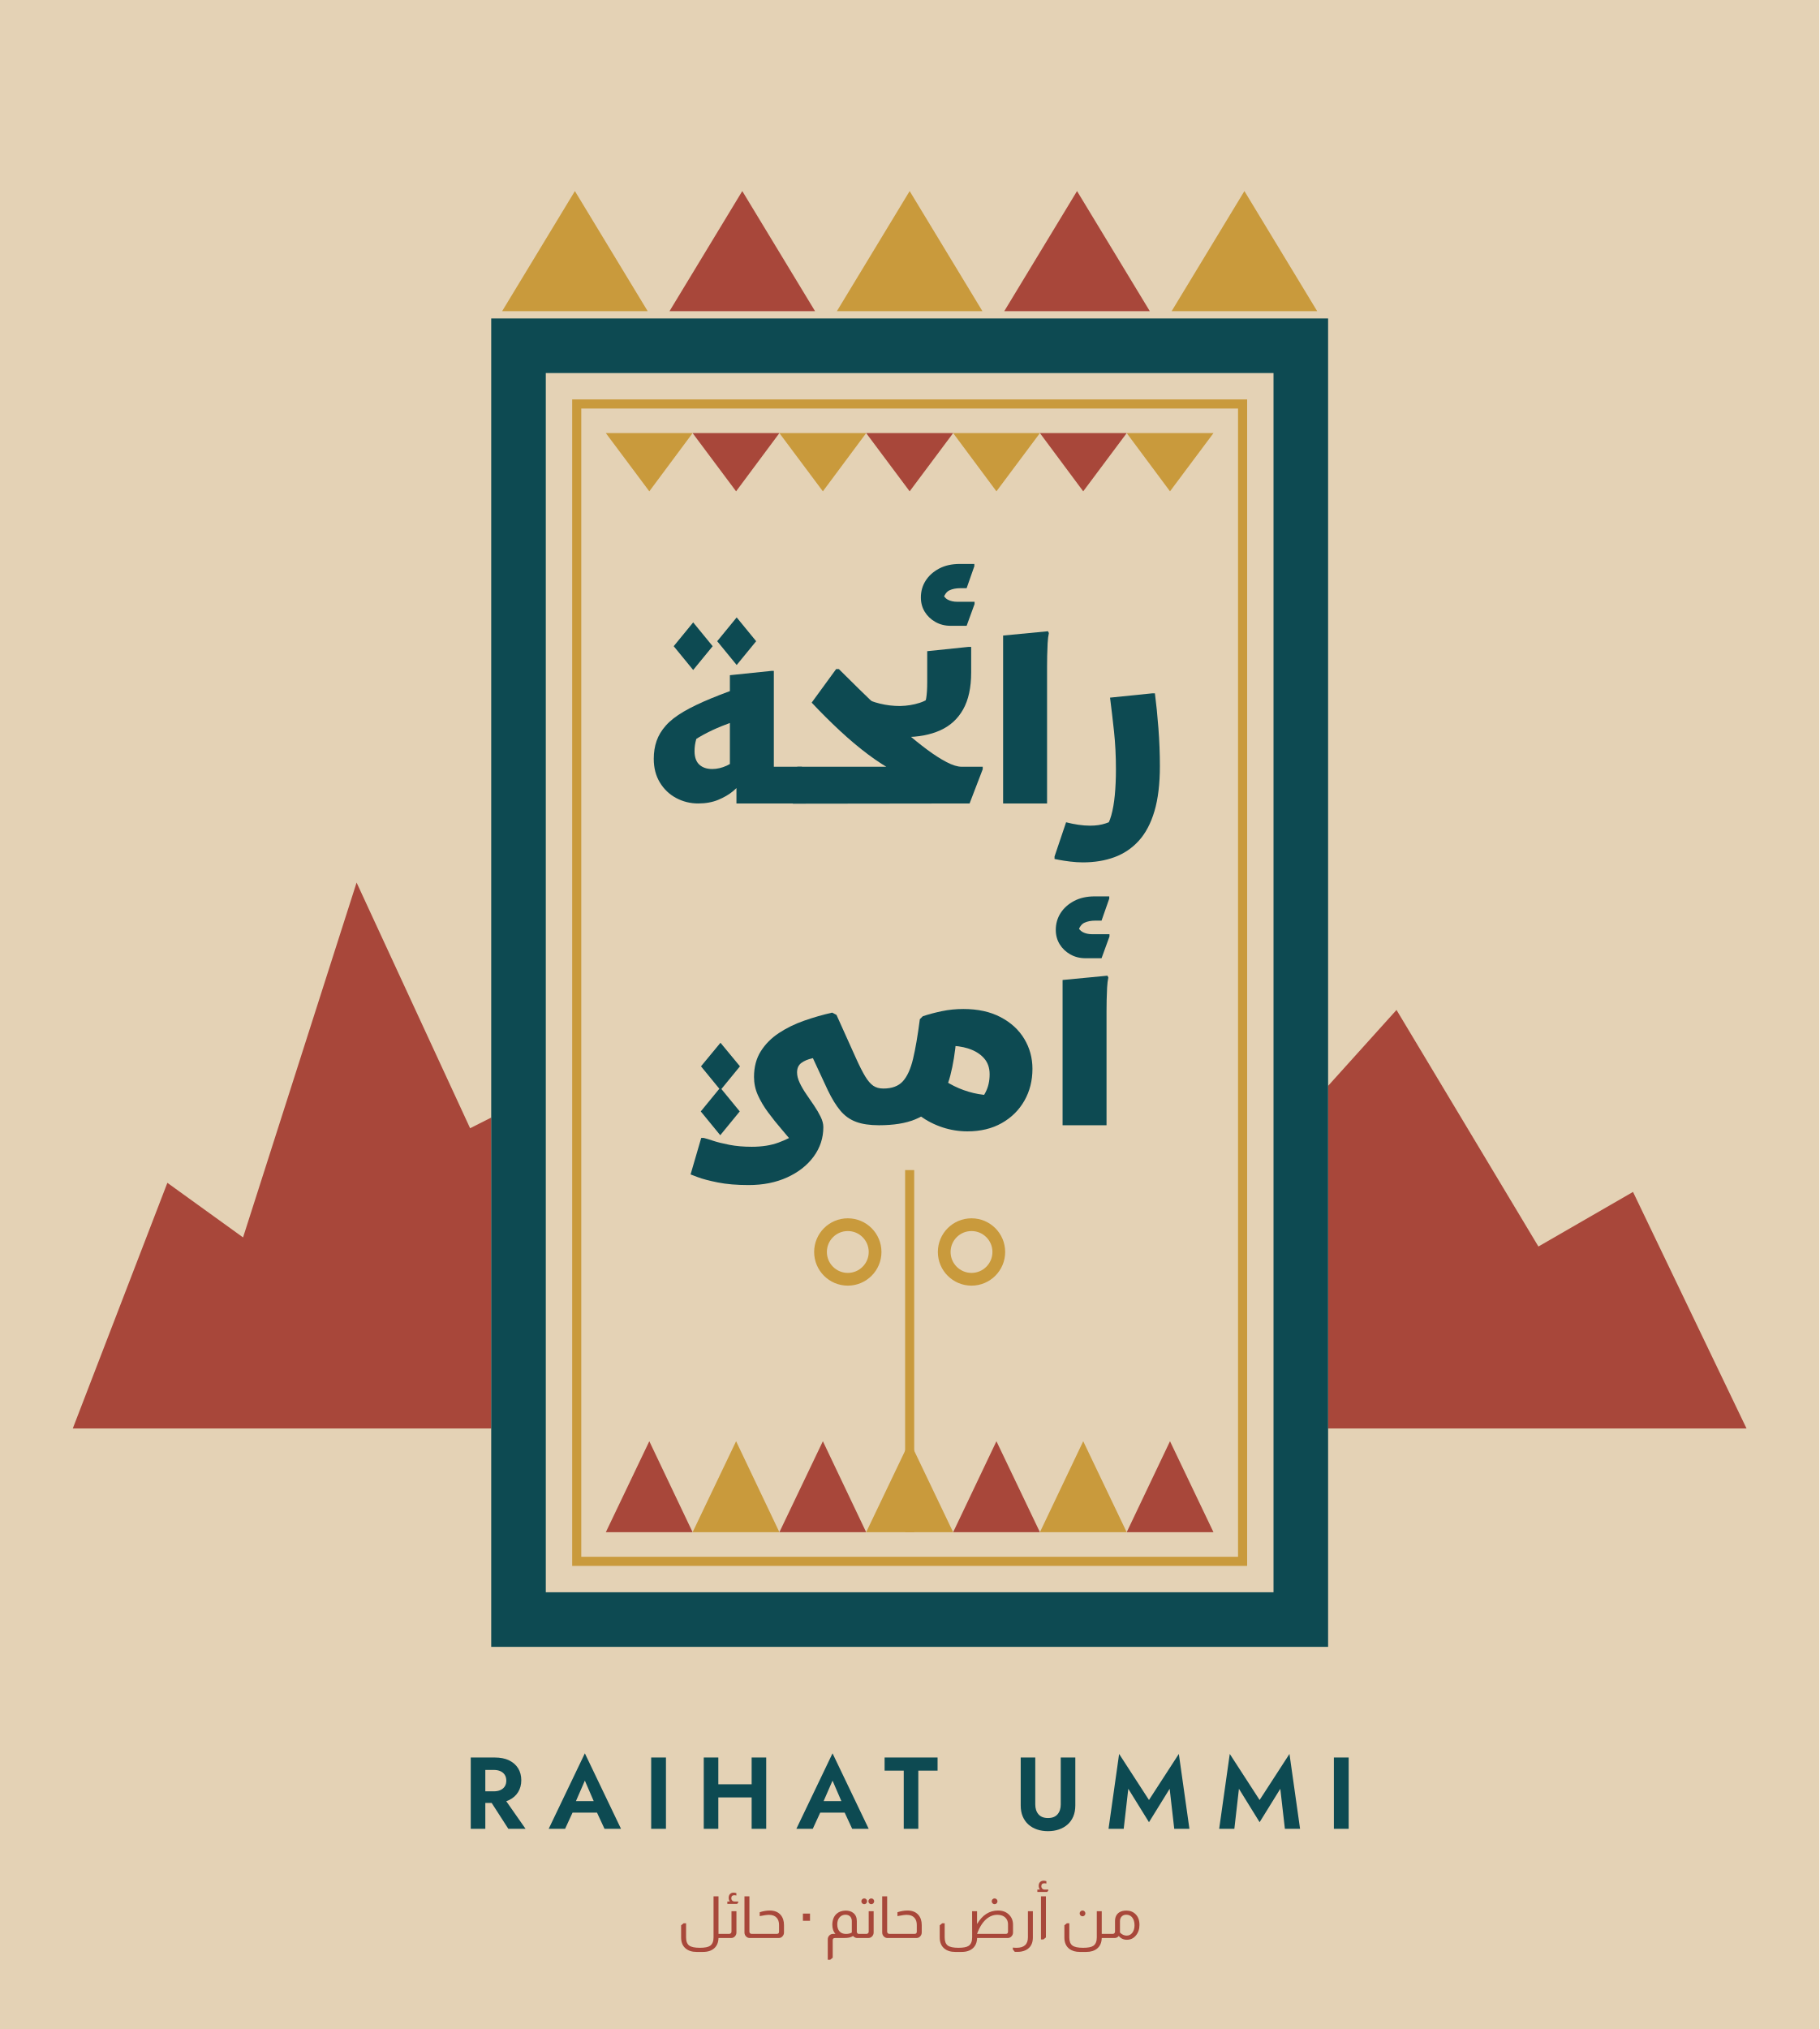
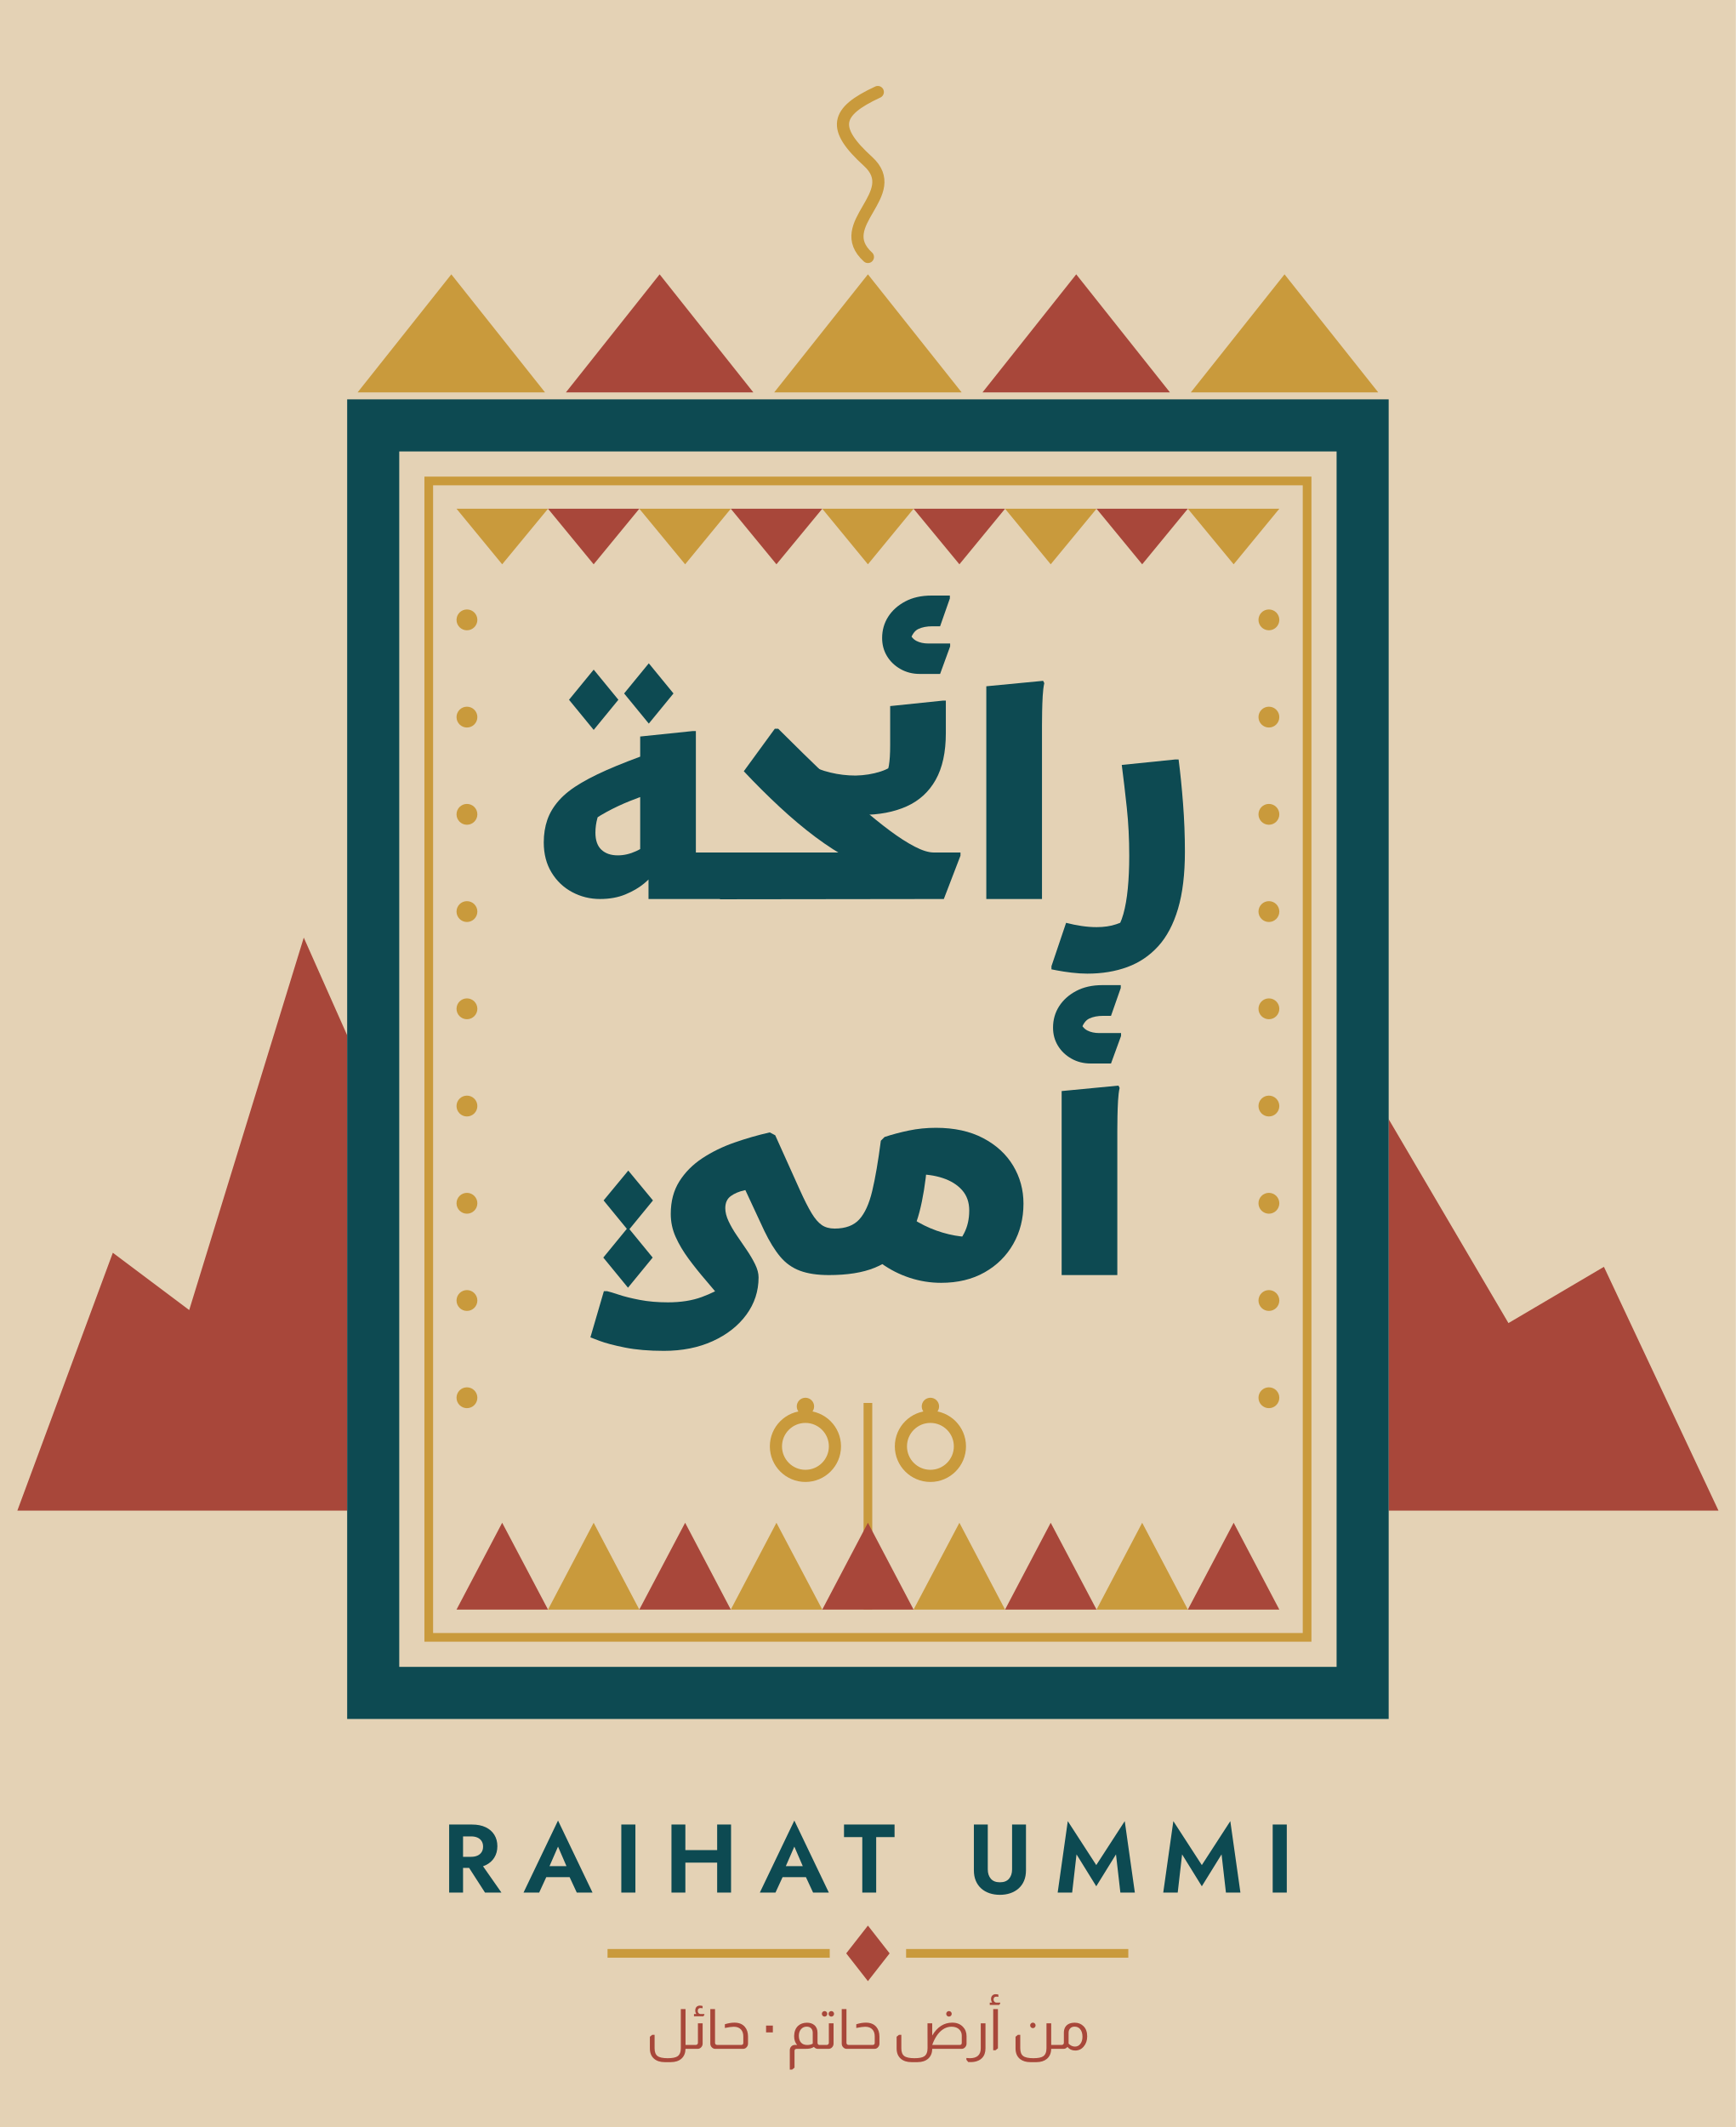
- <svg xmlns="http://www.w3.org/2000/svg" viewBox="0 0 1000 1115" width="1000" height="1115">
-   <rect width="1000" height="1115" fill="#E4D2B5" />
-   <polygon points="40.0,785.0 92.0,650.0 133.6,680.0 196.0,485.0 258.4,620.0 300.0,599.0 367.6,509.0 445.6,665.0 497.6,629.0 560.0,785.0" fill="#A8473A" />
-   <polygon points="440.0,785.0 492.0,672.5 533.6,697.5 596.0,535.0 658.4,647.5 700.0,630.0 767.6,555.0 845.6,685.0 897.6,655.0 960.0,785.0" fill="#A8473A" />
-   <rect x="270.0" y="175" width="460" height="730" fill="#E4D2B5" />
-   <polygon points="276.0,171.0 356.0,171.0 316.0,105.0" fill="#C99A3C" />
-   <polygon points="368.0,171.0 448.0,171.0 408.0,105.0" fill="#A8473A" />
-   <polygon points="460.0,171.0 540.0,171.0 500.0,105.0" fill="#C99A3C" />
-   <polygon points="552.0,171.0 632.0,171.0 592.0,105.0" fill="#A8473A" />
-   <polygon points="644.0,171.0 724.0,171.0 684.0,105.0" fill="#C99A3C" />
-   <rect x="285" y="190.0" width="430" height="700" fill="none" stroke="#0D4A52" stroke-width="30" />
-   <rect x="317" y="222" width="366" height="636" fill="none" stroke="#C99A3C" stroke-width="5" />
-   <polygon points="333.0,238.0 380.7,238.0 356.9,270.0" fill="#C99A3C" />
-   <polygon points="380.7,238.0 428.4,238.0 404.6,270.0" fill="#A8473A" />
-   <polygon points="428.4,238.0 476.1,238.0 452.3,270.0" fill="#C99A3C" />
-   <polygon points="476.1,238.0 523.9,238.0 500.0,270.0" fill="#A8473A" />
-   <polygon points="523.9,238.0 571.6,238.0 547.7,270.0" fill="#C99A3C" />
-   <polygon points="571.6,238.0 619.3,238.0 595.4,270.0" fill="#A8473A" />
-   <polygon points="619.3,238.0 667.0,238.0 643.1,270.0" fill="#C99A3C" />
-   <path d="M408.285 414.63Q403.553 418.864 399.506 420.732Q395.458 422.6 391.474 422.6Q386.991 422.6 384.375 420.172Q381.76 417.743 381.76 412.762Q381.76 409.525 382.632 406.411Q383.504 403.298 385.247 400.808L376.779 410.272Q381.511 406.536 386.555 403.796Q391.598 401.057 396.766 399.002Q401.934 396.947 407.04 395.204L412.519 375.777Q400.066 380.011 390.975 383.747Q381.885 387.483 375.721 391.094Q369.557 394.706 366.008 398.691Q362.458 402.675 360.902 407.158Q359.345 411.642 359.345 416.996Q359.345 424.468 362.708 430.009Q366.07 435.551 371.674 438.54Q377.277 441.528 383.753 441.528Q389.979 441.528 394.774 439.536Q399.568 437.543 402.806 434.866Q406.043 432.189 407.413 429.823ZM438.296 441.528 440.787 439.038V421.355H415.508L425.345 431.068V368.679H423.975L401.187 371.045V429.574L404.798 423.721V441.528ZM404.923 365.442 394.213 352.366 404.923 339.291 415.632 352.366ZM381.013 368.181 370.304 355.106 381.013 342.03 391.723 355.106Z" fill="#0D4A52" />
-   <path d="M528.579 421.355H540.16V422.725L532.938 441.528L435.806 441.653V423.845L438.296 421.355H496.949L491.968 424.094Q484.87 420.358 477.211 414.63Q469.553 408.902 461.645 401.555Q453.738 394.208 446.142 386.113L459.591 367.683H461.085Q465.942 372.54 471.919 378.392Q477.896 384.245 484.309 390.285Q490.723 396.325 497.198 401.928Q503.674 407.532 509.526 411.891Q515.379 416.249 520.298 418.802Q525.217 421.355 528.579 421.355Z" fill="#0D4A52" />
-   <path d="M483.625 402.8 474.16 383.0Q478.27 385.366 483.687 386.674Q489.104 387.981 494.708 387.981Q500.436 387.857 505.479 386.238Q510.523 384.619 513.387 381.257L513.511 389.475L506.04 388.977Q508.53 386.985 509.091 383.685Q509.651 380.385 509.651 374.906V357.845L532.44 355.479H533.809V369.551Q533.809 382.004 529.389 389.849Q524.968 397.694 516.749 401.368Q508.53 405.042 497.323 405.042Q493.96 405.042 490.598 404.419Q487.236 403.796 483.625 402.8ZM506.164 328.332Q506.164 323.226 508.779 319.117Q511.394 315.008 516.189 312.455Q520.983 309.902 527.583 309.902H535.553V311.147L531.319 323.226H527.957Q524.345 323.226 521.855 324.409Q519.364 325.592 518.119 329.951L517.745 325.468Q518.866 328.457 521.045 329.577Q523.225 330.698 526.213 330.698H535.677V331.943L531.319 343.898H522.477Q517.87 343.898 514.134 341.781Q510.398 339.664 508.281 336.177Q506.164 332.691 506.164 328.332Z" fill="#0D4A52" />
-   <path d="M551.368 349.253 576.025 346.887 576.523 347.883Q576.025 350.125 575.838 353.487Q575.651 356.849 575.589 360.336Q575.526 363.823 575.526 366.313V441.528H551.368Z" fill="#0D4A52" />
-   <path d="M585.987 451.864Q589.349 452.736 592.711 453.234Q596.074 453.732 599.187 453.732Q604.043 453.732 607.717 452.487Q611.391 451.242 612.76 450.121L607.281 455.6Q609.523 452.736 610.83 448.066Q612.138 443.396 612.76 436.983Q613.383 430.57 613.383 422.725Q613.383 411.766 612.325 401.928Q611.266 392.091 610.145 383.374L633.308 381.008H634.802Q635.923 389.6 636.732 400.123Q637.542 410.645 637.542 420.981Q637.542 435.675 634.553 445.762Q631.564 455.849 625.96 462.013Q620.357 468.177 612.574 471.042Q604.791 473.906 595.202 473.906Q591.964 473.906 588.353 473.47Q584.742 473.034 582.189 472.536Q579.636 472.038 579.636 472.038V470.668Z" fill="#0D4A52" />
-   <path d="M483.064 618.358Q475.592 618.358 470.549 616.491Q465.506 614.623 461.957 610.389Q458.408 606.155 455.045 599.181L441.721 570.54L454.174 580.253Q450.189 580.751 446.515 581.56Q442.842 582.37 440.475 584.113Q438.109 585.857 438.109 589.343Q438.109 591.958 439.542 595.009Q440.974 598.06 443.153 601.236Q445.332 604.411 447.449 607.525Q449.566 610.638 451.06 613.689Q452.555 616.74 452.555 619.355Q452.555 628.321 447.262 635.543Q441.97 642.766 432.692 647.0Q423.415 651.234 411.46 651.234Q401.747 651.234 394.587 649.802Q387.426 648.37 383.504 646.875Q379.581 645.381 379.581 645.381L385.434 625.332H386.804Q388.423 625.706 391.972 626.889Q395.521 628.072 401.0 629.13Q406.479 630.189 413.204 630.189Q421.672 630.189 427.898 627.885Q434.125 625.581 437.985 622.842L438.608 631.434Q434.249 625.955 429.953 620.974Q425.657 615.992 422.17 611.26Q418.683 606.528 416.566 601.796Q414.449 597.064 414.449 591.834Q414.449 583.615 418.185 577.7Q421.921 571.785 428.147 567.675Q434.374 563.566 442.032 560.889Q449.691 558.211 457.411 556.468L459.777 557.713L470.487 581.498Q473.351 587.849 475.53 591.46Q477.709 595.072 479.951 596.628Q482.192 598.185 485.555 598.185V615.868ZM396.019 599.057 385.309 585.981 396.019 573.03 406.728 585.981ZM395.894 623.838 385.185 610.762 395.894 597.687 406.604 610.762Z" fill="#0D4A52" />
-   <path d="M529.513 554.475Q541.468 554.475 549.998 558.958Q558.528 563.442 563.011 570.913Q567.494 578.385 567.494 587.351Q567.494 597.064 563.074 604.847Q558.653 612.63 550.621 617.175Q542.589 621.721 531.755 621.721Q524.781 621.721 518.119 619.542Q511.457 617.362 505.666 613.191Q499.875 609.019 495.392 602.668L513.325 588.97Q516.811 592.581 521.855 595.445Q526.898 598.309 532.377 599.928Q537.857 601.547 542.838 601.796Q545.079 601.921 546.138 601.921Q547.196 601.921 547.943 601.796L536.611 608.396Q539.475 604.536 541.717 600.24Q543.958 595.943 543.958 590.34Q543.958 584.985 540.845 581.498Q537.732 578.011 532.44 576.268Q527.147 574.525 520.672 574.649L525.653 570.664Q524.657 582.121 522.353 591.025Q520.049 599.928 515.379 605.968Q510.709 612.008 502.926 615.183Q495.143 618.358 483.064 618.358V600.675L485.555 598.185Q492.653 598.185 496.264 594.2Q499.875 590.215 501.868 581.872Q503.86 573.528 505.604 560.079L507.223 558.46Q512.079 556.842 517.745 555.658Q523.411 554.475 529.513 554.475Z" fill="#0D4A52" />
-   <path d="M584.057 538.536 608.713 536.17 609.211 537.166Q608.713 539.408 608.526 542.77Q608.34 546.132 608.277 549.619Q608.215 553.106 608.215 555.596V618.358H584.057ZM580.321 511.015Q580.321 505.909 582.936 501.8Q585.551 497.691 590.345 495.138Q595.14 492.585 601.74 492.585H609.709V493.83L605.475 505.909H602.113Q598.502 505.909 596.011 507.092Q593.521 508.275 592.275 512.634L591.902 508.151Q593.023 511.14 595.202 512.26Q597.381 513.381 600.37 513.381H609.834V514.626L605.475 526.581H596.634Q592.026 526.581 588.291 524.464Q584.555 522.347 582.438 518.86Q580.321 515.374 580.321 511.015Z" fill="#0D4A52" />
-   <circle cx="466.0" cy="688" r="15" fill="none" stroke="#C99A3C" stroke-width="7" />
-   <circle cx="534.0" cy="688" r="15" fill="none" stroke="#C99A3C" stroke-width="7" />
-   <line x1="500.0" y1="643" x2="500.0" y2="842" stroke="#C99A3C" stroke-width="5" />
-   <polygon points="333.0,842.0 380.7,842.0 356.9,792.0" fill="#A8473A" />
-   <polygon points="380.7,842.0 428.4,842.0 404.6,792.0" fill="#C99A3C" />
-   <polygon points="428.4,842.0 476.1,842.0 452.3,792.0" fill="#A8473A" />
-   <polygon points="476.1,842.0 523.9,842.0 500.0,792.0" fill="#C99A3C" />
-   <polygon points="523.9,842.0 571.6,842.0 547.7,792.0" fill="#A8473A" />
-   <polygon points="571.6,842.0 619.3,842.0 595.4,792.0" fill="#C99A3C" />
-   <polygon points="619.3,842.0 667.0,842.0 643.1,792.0" fill="#A8473A" />
-   <path d="M267.656 986.744 279.416 1005.0H288.88L276.112 986.744ZM258.752 965.8V1005.0H266.76V965.8ZM263.624 972.632H271.408Q273.536 972.632 275.076 973.332Q276.616 974.032 277.456 975.348Q278.296 976.664 278.296 978.512Q278.296 980.36 277.456 981.676Q276.616 982.992 275.076 983.692Q273.536 984.392 271.408 984.392H263.624V990.776H271.912Q276.56 990.776 279.808 989.208Q283.056 987.64 284.792 984.812Q286.528 981.984 286.528 978.288Q286.528 974.536 284.792 971.736Q283.056 968.936 279.808 967.368Q276.56 965.8 271.912 965.8H263.624ZM311.224 996.096H331.944L330.992 989.768H312.176ZM321.472 978.512 327.352 992.12 327.24 994.136 332.28 1005.0H341.352L321.472 963.504L301.592 1005.0H310.608L315.76 993.8L315.592 992.008ZM357.928 965.8V1005.0H366.048V965.8ZM389.456 987.752H418.24V980.528H389.456ZM413.144 965.8V1005.0H421.152V965.8ZM386.824 965.8V1005.0H394.832V965.8ZM447.36 996.096H468.08L467.128 989.768H448.312ZM457.608 978.512 463.488 992.12 463.376 994.136 468.416 1005.0H477.488L457.608 963.504L437.728 1005.0H446.744L451.896 993.8L451.728 992.008ZM486.224 973.024H496.752V1005.0H504.76V973.024H515.344V965.8H486.224ZM561.04 965.8V992.12Q561.04 995.592 562.16 998.224Q563.28 1000.856 565.296 1002.648Q567.312 1004.44 570.056 1005.364Q572.8 1006.288 576.048 1006.288Q579.24 1006.288 581.984 1005.364Q584.728 1004.44 586.772 1002.648Q588.816 1000.856 589.936 998.224Q591.056 995.592 591.056 992.12V965.8H583.048V991.616Q583.048 994.976 581.284 997.02Q579.52 999.064 576.048 999.064Q572.576 999.064 570.812 997.02Q569.048 994.976 569.048 991.616V965.8ZM620.176 982.992 631.544 1001.36 642.912 982.992 645.432 1005.0H653.776L647.952 963.84L631.544 989.152L615.136 963.84L609.312 1005.0H617.656ZM680.992 982.992 692.36 1001.36 703.728 982.992 706.248 1005.0H714.592L708.768 963.84L692.36 989.152L675.952 963.84L670.128 1005.0H678.472ZM733.184 965.8V1005.0H741.304V965.8Z" fill="#0D4A52" />
-   <path d="M394.928 1042.088V1062.728H396.56V1065.0H394.928Q394.832 1068.616 392.592 1070.632Q390.32 1072.648 386.448 1072.648H382.896Q379.088 1072.648 376.816 1070.696Q374.384 1068.616 374.384 1064.712V1058.024L375.76 1056.904H377.104V1064.648Q377.104 1067.848 378.784 1069.112Q380.464 1070.376 384.656 1070.376Q388.656 1070.376 390.288 1069.288Q392.208 1067.976 392.208 1064.648V1042.088ZM401.168 1044.936Q400.528 1044.104 400.528 1042.92Q400.528 1041.608 401.248 1040.84Q401.968 1040.072 403.216 1040.072Q403.952 1040.072 404.752 1040.328V1041.64Q404.144 1041.48 403.6 1041.48Q401.968 1041.48 401.968 1043.176Q401.968 1043.816 402.352 1044.328Q402.864 1044.936 403.728 1044.936H405.776V1045.48L405.168 1046.248H399.792V1044.936ZM404.784 1050.28V1061.96Q404.784 1063.144 404.016 1064.008Q403.152 1065.0 401.872 1065.0H396.304V1062.728H400.848Q401.392 1062.728 401.744 1062.344Q402.064 1062.024 402.064 1061.512V1050.28ZM411.92 1042.088V1061.512Q411.92 1062.024 412.24 1062.376Q412.592 1062.728 413.136 1062.728H413.552V1065.0H412.08Q411.056 1065.0 410.288 1064.328Q409.2 1063.4 409.2 1061.96V1042.088ZM417.584 1050.824Q420.528 1049.896 423.088 1049.896Q427.056 1049.896 429.136 1052.36Q430.928 1054.472 430.928 1057.896V1061.96Q430.928 1063.048 430.256 1063.88Q429.424 1065.0 428.048 1065.0H413.328V1062.728H426.992Q428.208 1062.728 428.208 1061.512V1057.8Q428.208 1055.304 426.896 1053.864Q425.456 1052.264 422.704 1052.264Q421.04 1052.264 417.584 1052.968ZM445.232 1051.592V1055.528H441.328V1051.592ZM459.216 1062.728Q457.488 1060.904 457.488 1057.576Q457.584 1053.8 459.76 1051.752Q461.68 1049.992 464.816 1049.928Q467.44 1049.928 469.04 1051.24Q470.96 1052.776 470.96 1055.72V1061.512Q470.96 1062.088 471.28 1062.408Q471.536 1062.696 471.888 1062.728H471.984V1065.0H471.184Q470.64 1065.0 470.16 1064.808Q469.456 1064.584 468.88 1063.88Q468.016 1064.456 466.864 1064.744Q465.776 1065.0 463.6 1065.0H458.928Q457.712 1065.0 457.712 1066.216V1075.816L456.336 1076.936H454.992V1065.736Q454.992 1064.424 455.92 1063.528Q456.784 1062.728 457.904 1062.728ZM468.208 1055.72Q468.208 1054.28 467.408 1053.288Q466.448 1052.2 464.752 1052.2Q462.736 1052.2 461.472 1053.656Q460.208 1055.112 460.208 1057.448Q460.208 1059.976 461.456 1061.368Q462.704 1062.76 465.008 1062.76Q466.96 1062.76 468.208 1061.992ZM475.024 1043.24Q475.696 1043.24 476.144 1043.704Q476.592 1044.168 476.592 1044.808Q476.592 1045.48 476.144 1045.944Q475.696 1046.408 475.024 1046.408Q474.384 1046.408 473.92 1045.944Q473.456 1045.48 473.456 1044.808Q473.456 1044.168 473.92 1043.704Q474.384 1043.24 475.024 1043.24ZM478.928 1043.24Q479.568 1043.24 480.032 1043.704Q480.496 1044.168 480.496 1044.808Q480.496 1045.48 480.032 1045.944Q479.568 1046.408 478.928 1046.408Q478.256 1046.408 477.792 1045.944Q477.328 1045.48 477.328 1044.808Q477.328 1044.168 477.792 1043.704Q478.256 1043.24 478.928 1043.24ZM480.208 1050.28V1061.96Q480.208 1063.144 479.44 1064.008Q478.576 1065.0 477.296 1065.0H471.728V1062.728H476.272Q476.816 1062.728 477.168 1062.344Q477.488 1062.024 477.488 1061.512V1050.28ZM487.632 1042.088V1061.512Q487.632 1062.024 487.952 1062.376Q488.304 1062.728 488.848 1062.728H489.264V1065.0H487.792Q486.768 1065.0 486.0 1064.328Q484.912 1063.4 484.912 1061.96V1042.088ZM493.296 1050.824Q496.24 1049.896 498.8 1049.896Q502.768 1049.896 504.848 1052.36Q506.64 1054.472 506.64 1057.896V1061.96Q506.64 1063.048 505.968 1063.88Q505.136 1065.0 503.76 1065.0H489.04V1062.728H502.704Q503.92 1062.728 503.92 1061.512V1057.8Q503.92 1055.304 502.608 1053.864Q501.168 1052.264 498.416 1052.264Q496.752 1052.264 493.296 1052.968ZM546.672 1043.24Q547.344 1043.24 547.808 1043.704Q548.272 1044.168 548.272 1044.808Q548.272 1045.48 547.808 1045.944Q547.344 1046.408 546.672 1046.408Q546.032 1046.408 545.568 1045.944Q545.104 1045.48 545.104 1044.808Q545.104 1044.168 545.568 1043.704Q546.032 1043.24 546.672 1043.24ZM537.04 1057.32Q541.424 1049.896 548.592 1049.896Q552.4 1049.896 554.704 1052.264Q556.816 1054.408 556.816 1057.704V1061.96Q556.816 1063.208 555.984 1064.072Q555.152 1065.0 553.936 1065.0H537.072Q536.976 1068.616 534.736 1070.632Q532.464 1072.648 528.592 1072.648H525.04Q521.232 1072.648 518.96 1070.696Q516.528 1068.616 516.528 1064.712V1058.024L517.904 1056.904H519.248V1064.648Q519.248 1067.848 520.928 1069.112Q522.608 1070.376 526.832 1070.376Q530.8 1070.376 532.432 1069.288Q534.352 1067.976 534.352 1064.648L534.32 1050.28H537.04ZM554.064 1057.416Q554.064 1055.368 552.784 1053.992Q551.152 1052.232 548.144 1052.232Q545.392 1052.232 542.992 1053.928Q539.28 1056.552 537.04 1062.728H552.88Q554.064 1062.728 554.064 1061.512ZM567.728 1050.28V1064.712Q567.728 1068.264 565.712 1070.312Q564.144 1071.912 561.488 1072.424Q560.464 1072.616 559.248 1072.616Q558.48 1072.616 557.776 1072.584L556.72 1071.272V1070.248Q557.648 1070.376 558.736 1070.376Q565.008 1070.376 565.008 1064.616V1050.28ZM571.6 1038.376Q570.928 1037.512 570.928 1036.264Q570.928 1035.016 571.664 1034.264Q572.4 1033.512 573.616 1033.512Q574.384 1033.512 575.152 1033.768V1035.08Q574.576 1034.92 574.032 1034.92Q572.368 1034.92 572.368 1036.616Q572.368 1037.224 572.784 1037.736Q573.296 1038.376 574.16 1038.376H576.208V1038.92L575.568 1039.688H570.192V1038.376ZM574.896 1042.088V1064.68L573.52 1065.8H572.176V1042.088ZM595.024 1049.896Q595.664 1049.896 596.128 1050.36Q596.592 1050.824 596.592 1051.464Q596.592 1052.136 596.128 1052.6Q595.664 1053.064 595.024 1053.064Q594.384 1053.064 593.92 1052.6Q593.456 1052.136 593.456 1051.464Q593.456 1050.824 593.92 1050.36Q594.384 1049.896 595.024 1049.896ZM605.584 1050.28V1062.728H607.216V1065.0H605.584Q605.488 1068.808 603.024 1070.824Q600.752 1072.648 597.104 1072.648H593.552Q590.0 1072.648 587.76 1070.952Q585.04 1068.872 585.04 1064.712V1058.024L586.416 1056.904H587.76V1064.648Q587.76 1067.848 589.44 1069.112Q591.12 1070.376 595.312 1070.376Q599.312 1070.376 600.944 1069.288Q602.864 1067.976 602.864 1064.648V1050.28ZM612.88 1055.72Q612.88 1052.456 615.184 1050.92Q616.688 1049.928 619.184 1049.928Q622.224 1049.928 624.272 1052.008Q626.32 1054.088 626.32 1057.832Q626.32 1061.32 624.272 1063.72Q622.352 1065.96 619.408 1065.96Q616.656 1065.96 614.928 1063.88Q614.064 1065.0 612.624 1065.0H607.12V1062.728H611.664Q612.176 1062.728 612.528 1062.376Q612.88 1062.024 612.88 1061.512ZM615.6 1061.992Q617.264 1063.688 619.28 1063.688Q621.2 1063.688 622.4 1062.104Q623.6 1060.52 623.6 1057.992Q623.6 1055.176 622.192 1053.544Q621.008 1052.2 619.056 1052.2Q617.584 1052.2 616.656 1053.064Q615.6 1054.056 615.6 1055.72Z" fill="#A8473A" />
+ <svg xmlns="http://www.w3.org/2000/svg" viewBox="0 0 1000 1225" width="1000" height="1225">
+   <rect width="1000" height="1225" fill="#E4D2B5" />
+   <polygon points="10.0,870.0 65.0,721.5 109.0,754.5 175.0,540.0 241.0,688.5 285.0,665.4 356.5,566.4 439.0,738.0 494.0,698.4 560.0,870.0" fill="#A8473A" />
+   <polygon points="440.0,870.0 495.0,748.5 539.0,775.5 605.0,600.0 671.0,721.5 715.0,702.6 786.5,621.6 869.0,762.0 924.0,729.6 990.0,870.0" fill="#A8473A" />
+   <rect x="200.0" y="230" width="600" height="760" fill="#E4D2B5" />
+   <polygon points="206.0,226.0 314.0,226.0 260.0,158.0" fill="#C99A3C" />
+   <polygon points="326.0,226.0 434.0,226.0 380.0,158.0" fill="#A8473A" />
+   <polygon points="446.0,226.0 554.0,226.0 500.0,158.0" fill="#C99A3C" />
+   <polygon points="566.0,226.0 674.0,226.0 620.0,158.0" fill="#A8473A" />
+   <polygon points="686.0,226.0 794.0,226.0 740.0,158.0" fill="#C99A3C" />
+   <path d="M500.0,148 c-20.9,-19.0 20.9,-36.1 0,-55.1 s-19.0,-28.5 5.7,-39.9" fill="none" stroke="#C99A3C" stroke-width="7" stroke-linecap="round" />
+   <rect x="215" y="245.0" width="570" height="730" fill="none" stroke="#0D4A52" stroke-width="30" />
+   <rect x="247" y="277" width="506" height="666" fill="none" stroke="#C99A3C" stroke-width="5" />
+   <polygon points="263.0,293.0 315.7,293.0 289.3,325.0" fill="#C99A3C" />
+   <polygon points="315.7,293.0 368.3,293.0 342.0,325.0" fill="#A8473A" />
+   <polygon points="368.3,293.0 421.0,293.0 394.7,325.0" fill="#C99A3C" />
+   <polygon points="421.0,293.0 473.7,293.0 447.3,325.0" fill="#A8473A" />
+   <polygon points="473.7,293.0 526.3,293.0 500.0,325.0" fill="#C99A3C" />
+   <polygon points="526.3,293.0 579.0,293.0 552.7,325.0" fill="#A8473A" />
+   <polygon points="579.0,293.0 631.7,293.0 605.3,325.0" fill="#C99A3C" />
+   <polygon points="631.7,293.0 684.3,293.0 658.0,325.0" fill="#A8473A" />
+   <polygon points="684.3,293.0 737.0,293.0 710.7,325.0" fill="#C99A3C" />
+   <circle cx="269" cy="357" r="6" fill="#C99A3C" />
+   <circle cx="269" cy="413" r="6" fill="#C99A3C" />
+   <circle cx="269" cy="469" r="6" fill="#C99A3C" />
+   <circle cx="269" cy="525" r="6" fill="#C99A3C" />
+   <circle cx="269" cy="581" r="6" fill="#C99A3C" />
+   <circle cx="269" cy="637" r="6" fill="#C99A3C" />
+   <circle cx="269" cy="693" r="6" fill="#C99A3C" />
+   <circle cx="269" cy="749" r="6" fill="#C99A3C" />
+   <circle cx="269" cy="805" r="6" fill="#C99A3C" />
+   <circle cx="731" cy="357" r="6" fill="#C99A3C" />
+   <circle cx="731" cy="413" r="6" fill="#C99A3C" />
+   <circle cx="731" cy="469" r="6" fill="#C99A3C" />
+   <circle cx="731" cy="525" r="6" fill="#C99A3C" />
+   <circle cx="731" cy="581" r="6" fill="#C99A3C" />
+   <circle cx="731" cy="637" r="6" fill="#C99A3C" />
+   <circle cx="731" cy="693" r="6" fill="#C99A3C" />
+   <circle cx="731" cy="749" r="6" fill="#C99A3C" />
+   <circle cx="731" cy="805" r="6" fill="#C99A3C" />
+   <path d="M378.23 482.048Q371.947 487.669 366.574 490.149Q361.2 492.629 355.909 492.629Q349.957 492.629 346.485 489.405Q343.013 486.181 343.013 479.568Q343.013 475.269 344.17 471.136Q345.328 467.002 347.643 463.696L336.4 476.261Q342.682 471.301 349.379 467.664Q356.075 464.026 362.936 461.298Q369.798 458.57 376.576 456.255L383.851 430.463Q367.318 436.084 355.248 441.044Q343.178 446.005 334.994 450.799Q326.81 455.594 322.098 460.885Q317.386 466.176 315.319 472.128Q313.253 478.08 313.253 485.189Q313.253 495.109 317.717 502.467Q322.181 509.824 329.621 513.792Q337.061 517.761 345.658 517.761Q353.925 517.761 360.291 515.115Q366.656 512.47 370.955 508.915Q375.254 505.36 377.072 502.219ZM418.076 517.761 421.383 514.454V490.976H387.819L400.881 503.872V421.039H399.062L368.806 424.18V501.888L373.6 494.117V517.761ZM373.766 416.74 359.547 399.38 373.766 382.019 387.985 399.38ZM342.021 420.377 327.802 403.017 342.021 385.657 356.24 403.017Z" fill="#0D4A52" />
+   <path d="M537.945 490.976H553.321V492.795L543.731 517.761L414.769 517.926V494.283L418.076 490.976H495.949L489.336 494.613Q479.912 489.653 469.743 482.048Q459.575 474.442 449.076 464.688Q438.578 454.933 428.492 444.186L446.348 419.716H448.332Q454.781 426.164 462.717 433.935Q470.653 441.706 479.168 449.725Q487.682 457.743 496.28 465.184Q504.877 472.624 512.648 478.41Q520.419 484.197 526.95 487.587Q533.481 490.976 537.945 490.976Z" fill="#0D4A52" />
+   <path d="M478.258 466.341 465.693 440.052Q471.149 443.194 478.341 444.93Q485.533 446.666 492.973 446.666Q500.579 446.501 507.275 444.351Q513.971 442.202 517.774 437.738L517.939 448.65L508.019 447.989Q511.326 445.343 512.07 440.962Q512.814 436.58 512.814 429.306V406.655L543.07 403.513H544.889V422.196Q544.889 438.73 539.019 449.146Q533.15 459.562 522.238 464.44Q511.326 469.317 496.445 469.317Q491.981 469.317 487.517 468.49Q483.053 467.664 478.258 466.341ZM508.184 367.47Q508.184 360.691 511.656 355.235Q515.128 349.779 521.494 346.389Q527.859 343 536.622 343H547.204V344.653L541.582 360.691H537.118Q532.323 360.691 529.017 362.262Q525.71 363.832 524.056 369.619L523.56 363.667Q525.048 367.635 527.942 369.123Q530.835 370.611 534.803 370.611H547.369V372.265L541.582 388.137H529.843Q523.726 388.137 518.766 385.326Q513.806 382.515 510.995 377.886Q508.184 373.257 508.184 367.47Z" fill="#0D4A52" />
+   <path d="M568.201 395.246 600.938 392.105 601.599 393.428Q600.938 396.404 600.69 400.868Q600.442 405.332 600.359 409.961Q600.277 414.591 600.277 417.897V517.761H568.201Z" fill="#0D4A52" />
+   <path d="M614.165 531.483Q618.629 532.641 623.093 533.302Q627.557 533.964 631.69 533.964Q638.139 533.964 643.016 532.31Q647.893 530.657 649.712 529.169L642.437 536.444Q645.413 532.641 647.149 526.441Q648.885 520.241 649.712 511.726Q650.539 503.211 650.539 492.795Q650.539 478.245 649.133 465.184Q647.728 452.122 646.24 440.548L676.993 437.407H678.977Q680.465 448.815 681.539 462.786Q682.614 476.757 682.614 490.48Q682.614 509.99 678.646 523.382Q674.678 536.774 667.238 544.958Q659.798 553.143 649.464 556.945Q639.131 560.748 626.4 560.748Q622.101 560.748 617.306 560.169Q612.511 559.591 609.122 558.929Q605.733 558.268 605.733 558.268V556.449Z" fill="#0D4A52" />
+   <path d="M477.514 734.351Q467.594 734.351 460.898 731.871Q454.202 729.391 449.49 723.77Q444.778 718.148 440.314 708.889L422.623 670.862L439.156 683.758Q433.865 684.42 428.988 685.494Q424.111 686.569 420.969 688.884Q417.828 691.198 417.828 695.828Q417.828 699.3 419.729 703.351Q421.631 707.401 424.524 711.617Q427.417 715.834 430.228 719.967Q433.039 724.1 435.023 728.151Q437.007 732.202 437.007 735.674Q437.007 747.578 429.98 757.168Q422.953 766.757 410.636 772.379Q398.318 778 382.446 778Q369.55 778 360.043 776.099Q350.536 774.197 345.328 772.213Q340.12 770.229 340.12 770.229L347.891 743.61H349.709Q351.859 744.106 356.571 745.677Q361.283 747.247 368.558 748.653Q375.832 750.058 384.761 750.058Q396.003 750.058 404.27 746.999Q412.537 743.941 417.662 740.303L418.489 751.712Q412.702 744.437 406.998 737.823Q401.294 731.21 396.665 724.927Q392.035 718.644 389.225 712.361Q386.414 706.079 386.414 699.135Q386.414 688.222 391.374 680.369Q396.334 672.515 404.601 667.059Q412.868 661.603 423.036 658.048Q433.204 654.494 443.455 652.179L446.596 653.832L460.815 685.412Q464.618 693.844 467.511 698.639Q470.405 703.433 473.381 705.5Q476.357 707.567 480.821 707.567V731.044ZM361.944 708.724 347.725 691.364 361.944 674.169 376.163 691.364ZM361.779 741.626 347.56 724.266 361.779 706.905 375.998 724.266Z" fill="#0D4A52" />
+   <path d="M539.185 649.534Q555.057 649.534 566.383 655.486Q577.708 661.438 583.66 671.358Q589.612 681.278 589.612 693.182Q589.612 706.079 583.743 716.412Q577.873 726.746 567.209 732.781Q556.545 738.815 542.161 738.815Q532.902 738.815 524.056 735.922Q515.211 733.029 507.523 727.49Q499.835 721.951 493.883 713.519L517.691 695.332Q522.32 700.127 529.017 703.929Q535.713 707.732 542.987 709.881Q550.262 712.031 556.876 712.361Q559.852 712.527 561.257 712.527Q562.662 712.527 563.655 712.361L548.609 721.124Q552.412 715.999 555.388 710.295Q558.364 704.591 558.364 697.151Q558.364 690.041 554.23 685.412Q550.097 680.782 543.07 678.468Q536.043 676.153 527.446 676.318L534.059 671.027Q532.737 686.238 529.678 698.06Q526.619 709.881 520.419 717.9Q514.219 725.919 503.885 730.135Q493.552 734.351 477.514 734.351V710.873L480.821 707.567Q490.245 707.567 495.04 702.276Q499.835 696.985 502.48 685.908Q505.125 674.83 507.44 656.974L509.59 654.824Q516.038 652.675 523.56 651.104Q531.083 649.534 539.185 649.534Z" fill="#0D4A52" />
+   <path d="M611.602 628.371 644.339 625.229 645.0 626.552Q644.339 629.528 644.091 633.992Q643.843 638.456 643.76 643.086Q643.677 647.715 643.677 651.022V734.351H611.602ZM606.642 591.831Q606.642 585.052 610.114 579.596Q613.586 574.14 619.952 570.751Q626.317 567.361 635.08 567.361H645.661V569.015L640.04 585.052H635.576Q630.781 585.052 627.474 586.623Q624.168 588.194 622.514 593.981L622.018 588.029Q623.506 591.997 626.4 593.485Q629.293 594.973 633.261 594.973H645.827V596.626L640.04 612.498H628.301Q622.184 612.498 617.223 609.688Q612.263 606.877 609.453 602.247Q606.642 597.618 606.642 591.831Z" fill="#0D4A52" />
+   <line x1="500.0" y1="808.0" x2="500.0" y2="927" stroke="#C99A3C" stroke-width="5" />
+   <circle cx="464.0" cy="833.0" r="17" fill="none" stroke="#C99A3C" stroke-width="7" />
+   <circle cx="464.0" cy="810.0" r="5" fill="#C99A3C" />
+   <circle cx="536.0" cy="833.0" r="17" fill="none" stroke="#C99A3C" stroke-width="7" />
+   <circle cx="536.0" cy="810.0" r="5" fill="#C99A3C" />
+   <polygon points="263.0,927.0 315.7,927.0 289.3,877.0" fill="#A8473A" />
+   <polygon points="315.7,927.0 368.3,927.0 342.0,877.0" fill="#C99A3C" />
+   <polygon points="368.3,927.0 421.0,927.0 394.7,877.0" fill="#A8473A" />
+   <polygon points="421.0,927.0 473.7,927.0 447.3,877.0" fill="#C99A3C" />
+   <polygon points="473.7,927.0 526.3,927.0 500.0,877.0" fill="#A8473A" />
+   <polygon points="526.3,927.0 579.0,927.0 552.7,877.0" fill="#C99A3C" />
+   <polygon points="579.0,927.0 631.7,927.0 605.3,877.0" fill="#A8473A" />
+   <polygon points="631.7,927.0 684.3,927.0 658.0,877.0" fill="#C99A3C" />
+   <polygon points="684.3,927.0 737.0,927.0 710.7,877.0" fill="#A8473A" />
+   <path d="M267.656 1071.744 279.416 1090.0H288.88L276.112 1071.744ZM258.752 1050.8V1090.0H266.76V1050.8ZM263.624 1057.632H271.408Q273.536 1057.632 275.076 1058.332Q276.616 1059.032 277.456 1060.348Q278.296 1061.664 278.296 1063.512Q278.296 1065.36 277.456 1066.676Q276.616 1067.992 275.076 1068.692Q273.536 1069.392 271.408 1069.392H263.624V1075.776H271.912Q276.56 1075.776 279.808 1074.208Q283.056 1072.64 284.792 1069.812Q286.528 1066.984 286.528 1063.288Q286.528 1059.536 284.792 1056.736Q283.056 1053.936 279.808 1052.368Q276.56 1050.8 271.912 1050.8H263.624ZM311.224 1081.096H331.944L330.992 1074.768H312.176ZM321.472 1063.512 327.352 1077.12 327.24 1079.136 332.28 1090.0H341.352L321.472 1048.504L301.592 1090.0H310.608L315.76 1078.8L315.592 1077.008ZM357.928 1050.8V1090.0H366.048V1050.8ZM389.456 1072.752H418.24V1065.528H389.456ZM413.144 1050.8V1090.0H421.152V1050.8ZM386.824 1050.8V1090.0H394.832V1050.8ZM447.36 1081.096H468.08L467.128 1074.768H448.312ZM457.608 1063.512 463.488 1077.12 463.376 1079.136 468.416 1090.0H477.488L457.608 1048.504L437.728 1090.0H446.744L451.896 1078.8L451.728 1077.008ZM486.224 1058.024H496.752V1090.0H504.76V1058.024H515.344V1050.8H486.224ZM561.04 1050.8V1077.12Q561.04 1080.592 562.16 1083.224Q563.28 1085.856 565.296 1087.648Q567.312 1089.44 570.056 1090.364Q572.8 1091.288 576.048 1091.288Q579.24 1091.288 581.984 1090.364Q584.728 1089.44 586.772 1087.648Q588.816 1085.856 589.936 1083.224Q591.056 1080.592 591.056 1077.12V1050.8H583.048V1076.616Q583.048 1079.976 581.284 1082.02Q579.52 1084.064 576.048 1084.064Q572.576 1084.064 570.812 1082.02Q569.048 1079.976 569.048 1076.616V1050.8ZM620.176 1067.992 631.544 1086.36 642.912 1067.992 645.432 1090.0H653.776L647.952 1048.84L631.544 1074.152L615.136 1048.84L609.312 1090.0H617.656ZM680.992 1067.992 692.36 1086.36 703.728 1067.992 706.248 1090.0H714.592L708.768 1048.84L692.36 1074.152L675.952 1048.84L670.128 1090.0H678.472ZM733.184 1050.8V1090.0H741.304V1050.8Z" fill="#0D4A52" />
+   <line x1="350" y1="1125" x2="478" y2="1125" stroke="#C99A3C" stroke-width="5" />
+   <line x1="522" y1="1125" x2="650" y2="1125" stroke="#C99A3C" stroke-width="5" />
+   <polygon points="500.0,1109.0 512.5,1125.0 500.0,1141.0 487.5,1125.0" fill="#A8473A" />
+   <path d="M394.928 1157.088V1177.728H396.56V1180.0H394.928Q394.832 1183.616 392.592 1185.632Q390.32 1187.648 386.448 1187.648H382.896Q379.088 1187.648 376.816 1185.696Q374.384 1183.616 374.384 1179.712V1173.024L375.76 1171.904H377.104V1179.648Q377.104 1182.848 378.784 1184.112Q380.464 1185.376 384.656 1185.376Q388.656 1185.376 390.288 1184.288Q392.208 1182.976 392.208 1179.648V1157.088ZM401.168 1159.936Q400.528 1159.104 400.528 1157.92Q400.528 1156.608 401.248 1155.84Q401.968 1155.072 403.216 1155.072Q403.952 1155.072 404.752 1155.328V1156.64Q404.144 1156.48 403.6 1156.48Q401.968 1156.48 401.968 1158.176Q401.968 1158.816 402.352 1159.328Q402.864 1159.936 403.728 1159.936H405.776V1160.48L405.168 1161.248H399.792V1159.936ZM404.784 1165.28V1176.96Q404.784 1178.144 404.016 1179.008Q403.152 1180.0 401.872 1180.0H396.304V1177.728H400.848Q401.392 1177.728 401.744 1177.344Q402.064 1177.024 402.064 1176.512V1165.28ZM411.92 1157.088V1176.512Q411.92 1177.024 412.24 1177.376Q412.592 1177.728 413.136 1177.728H413.552V1180.0H412.08Q411.056 1180.0 410.288 1179.328Q409.2 1178.4 409.2 1176.96V1157.088ZM417.584 1165.824Q420.528 1164.896 423.088 1164.896Q427.056 1164.896 429.136 1167.36Q430.928 1169.472 430.928 1172.896V1176.96Q430.928 1178.048 430.256 1178.88Q429.424 1180.0 428.048 1180.0H413.328V1177.728H426.992Q428.208 1177.728 428.208 1176.512V1172.8Q428.208 1170.304 426.896 1168.864Q425.456 1167.264 422.704 1167.264Q421.04 1167.264 417.584 1167.968ZM445.232 1166.592V1170.528H441.328V1166.592ZM459.216 1177.728Q457.488 1175.904 457.488 1172.576Q457.584 1168.8 459.76 1166.752Q461.68 1164.992 464.816 1164.928Q467.44 1164.928 469.04 1166.24Q470.96 1167.776 470.96 1170.72V1176.512Q470.96 1177.088 471.28 1177.408Q471.536 1177.696 471.888 1177.728H471.984V1180.0H471.184Q470.64 1180.0 470.16 1179.808Q469.456 1179.584 468.88 1178.88Q468.016 1179.456 466.864 1179.744Q465.776 1180.0 463.6 1180.0H458.928Q457.712 1180.0 457.712 1181.216V1190.816L456.336 1191.936H454.992V1180.736Q454.992 1179.424 455.92 1178.528Q456.784 1177.728 457.904 1177.728ZM468.208 1170.72Q468.208 1169.28 467.408 1168.288Q466.448 1167.2 464.752 1167.2Q462.736 1167.2 461.472 1168.656Q460.208 1170.112 460.208 1172.448Q460.208 1174.976 461.456 1176.368Q462.704 1177.76 465.008 1177.76Q466.96 1177.76 468.208 1176.992ZM475.024 1158.24Q475.696 1158.24 476.144 1158.704Q476.592 1159.168 476.592 1159.808Q476.592 1160.48 476.144 1160.944Q475.696 1161.408 475.024 1161.408Q474.384 1161.408 473.92 1160.944Q473.456 1160.48 473.456 1159.808Q473.456 1159.168 473.92 1158.704Q474.384 1158.24 475.024 1158.24ZM478.928 1158.24Q479.568 1158.24 480.032 1158.704Q480.496 1159.168 480.496 1159.808Q480.496 1160.48 480.032 1160.944Q479.568 1161.408 478.928 1161.408Q478.256 1161.408 477.792 1160.944Q477.328 1160.48 477.328 1159.808Q477.328 1159.168 477.792 1158.704Q478.256 1158.24 478.928 1158.24ZM480.208 1165.28V1176.96Q480.208 1178.144 479.44 1179.008Q478.576 1180.0 477.296 1180.0H471.728V1177.728H476.272Q476.816 1177.728 477.168 1177.344Q477.488 1177.024 477.488 1176.512V1165.28ZM487.632 1157.088V1176.512Q487.632 1177.024 487.952 1177.376Q488.304 1177.728 488.848 1177.728H489.264V1180.0H487.792Q486.768 1180.0 486.0 1179.328Q484.912 1178.4 484.912 1176.96V1157.088ZM493.296 1165.824Q496.24 1164.896 498.8 1164.896Q502.768 1164.896 504.848 1167.36Q506.64 1169.472 506.64 1172.896V1176.96Q506.64 1178.048 505.968 1178.88Q505.136 1180.0 503.76 1180.0H489.04V1177.728H502.704Q503.92 1177.728 503.92 1176.512V1172.8Q503.92 1170.304 502.608 1168.864Q501.168 1167.264 498.416 1167.264Q496.752 1167.264 493.296 1167.968ZM546.672 1158.24Q547.344 1158.24 547.808 1158.704Q548.272 1159.168 548.272 1159.808Q548.272 1160.48 547.808 1160.944Q547.344 1161.408 546.672 1161.408Q546.032 1161.408 545.568 1160.944Q545.104 1160.48 545.104 1159.808Q545.104 1159.168 545.568 1158.704Q546.032 1158.24 546.672 1158.24ZM537.04 1172.32Q541.424 1164.896 548.592 1164.896Q552.4 1164.896 554.704 1167.264Q556.816 1169.408 556.816 1172.704V1176.96Q556.816 1178.208 555.984 1179.072Q555.152 1180.0 553.936 1180.0H537.072Q536.976 1183.616 534.736 1185.632Q532.464 1187.648 528.592 1187.648H525.04Q521.232 1187.648 518.96 1185.696Q516.528 1183.616 516.528 1179.712V1173.024L517.904 1171.904H519.248V1179.648Q519.248 1182.848 520.928 1184.112Q522.608 1185.376 526.832 1185.376Q530.8 1185.376 532.432 1184.288Q534.352 1182.976 534.352 1179.648L534.32 1165.28H537.04ZM554.064 1172.416Q554.064 1170.368 552.784 1168.992Q551.152 1167.232 548.144 1167.232Q545.392 1167.232 542.992 1168.928Q539.28 1171.552 537.04 1177.728H552.88Q554.064 1177.728 554.064 1176.512ZM567.728 1165.28V1179.712Q567.728 1183.264 565.712 1185.312Q564.144 1186.912 561.488 1187.424Q560.464 1187.616 559.248 1187.616Q558.48 1187.616 557.776 1187.584L556.72 1186.272V1185.248Q557.648 1185.376 558.736 1185.376Q565.008 1185.376 565.008 1179.616V1165.28ZM571.6 1153.376Q570.928 1152.512 570.928 1151.264Q570.928 1150.016 571.664 1149.264Q572.4 1148.512 573.616 1148.512Q574.384 1148.512 575.152 1148.768V1150.08Q574.576 1149.92 574.032 1149.92Q572.368 1149.92 572.368 1151.616Q572.368 1152.224 572.784 1152.736Q573.296 1153.376 574.16 1153.376H576.208V1153.92L575.568 1154.688H570.192V1153.376ZM574.896 1157.088V1179.68L573.52 1180.8H572.176V1157.088ZM595.024 1164.896Q595.664 1164.896 596.128 1165.36Q596.592 1165.824 596.592 1166.464Q596.592 1167.136 596.128 1167.6Q595.664 1168.064 595.024 1168.064Q594.384 1168.064 593.92 1167.6Q593.456 1167.136 593.456 1166.464Q593.456 1165.824 593.92 1165.36Q594.384 1164.896 595.024 1164.896ZM605.584 1165.28V1177.728H607.216V1180.0H605.584Q605.488 1183.808 603.024 1185.824Q600.752 1187.648 597.104 1187.648H593.552Q590.0 1187.648 587.76 1185.952Q585.04 1183.872 585.04 1179.712V1173.024L586.416 1171.904H587.76V1179.648Q587.76 1182.848 589.44 1184.112Q591.12 1185.376 595.312 1185.376Q599.312 1185.376 600.944 1184.288Q602.864 1182.976 602.864 1179.648V1165.28ZM612.88 1170.72Q612.88 1167.456 615.184 1165.92Q616.688 1164.928 619.184 1164.928Q622.224 1164.928 624.272 1167.008Q626.32 1169.088 626.32 1172.832Q626.32 1176.32 624.272 1178.72Q622.352 1180.96 619.408 1180.96Q616.656 1180.96 614.928 1178.88Q614.064 1180.0 612.624 1180.0H607.12V1177.728H611.664Q612.176 1177.728 612.528 1177.376Q612.88 1177.024 612.88 1176.512ZM615.6 1176.992Q617.264 1178.688 619.28 1178.688Q621.2 1178.688 622.4 1177.104Q623.6 1175.52 623.6 1172.992Q623.6 1170.176 622.192 1168.544Q621.008 1167.2 619.056 1167.2Q617.584 1167.2 616.656 1168.064Q615.6 1169.056 615.6 1170.72Z" fill="#A8473A" />
</svg>
